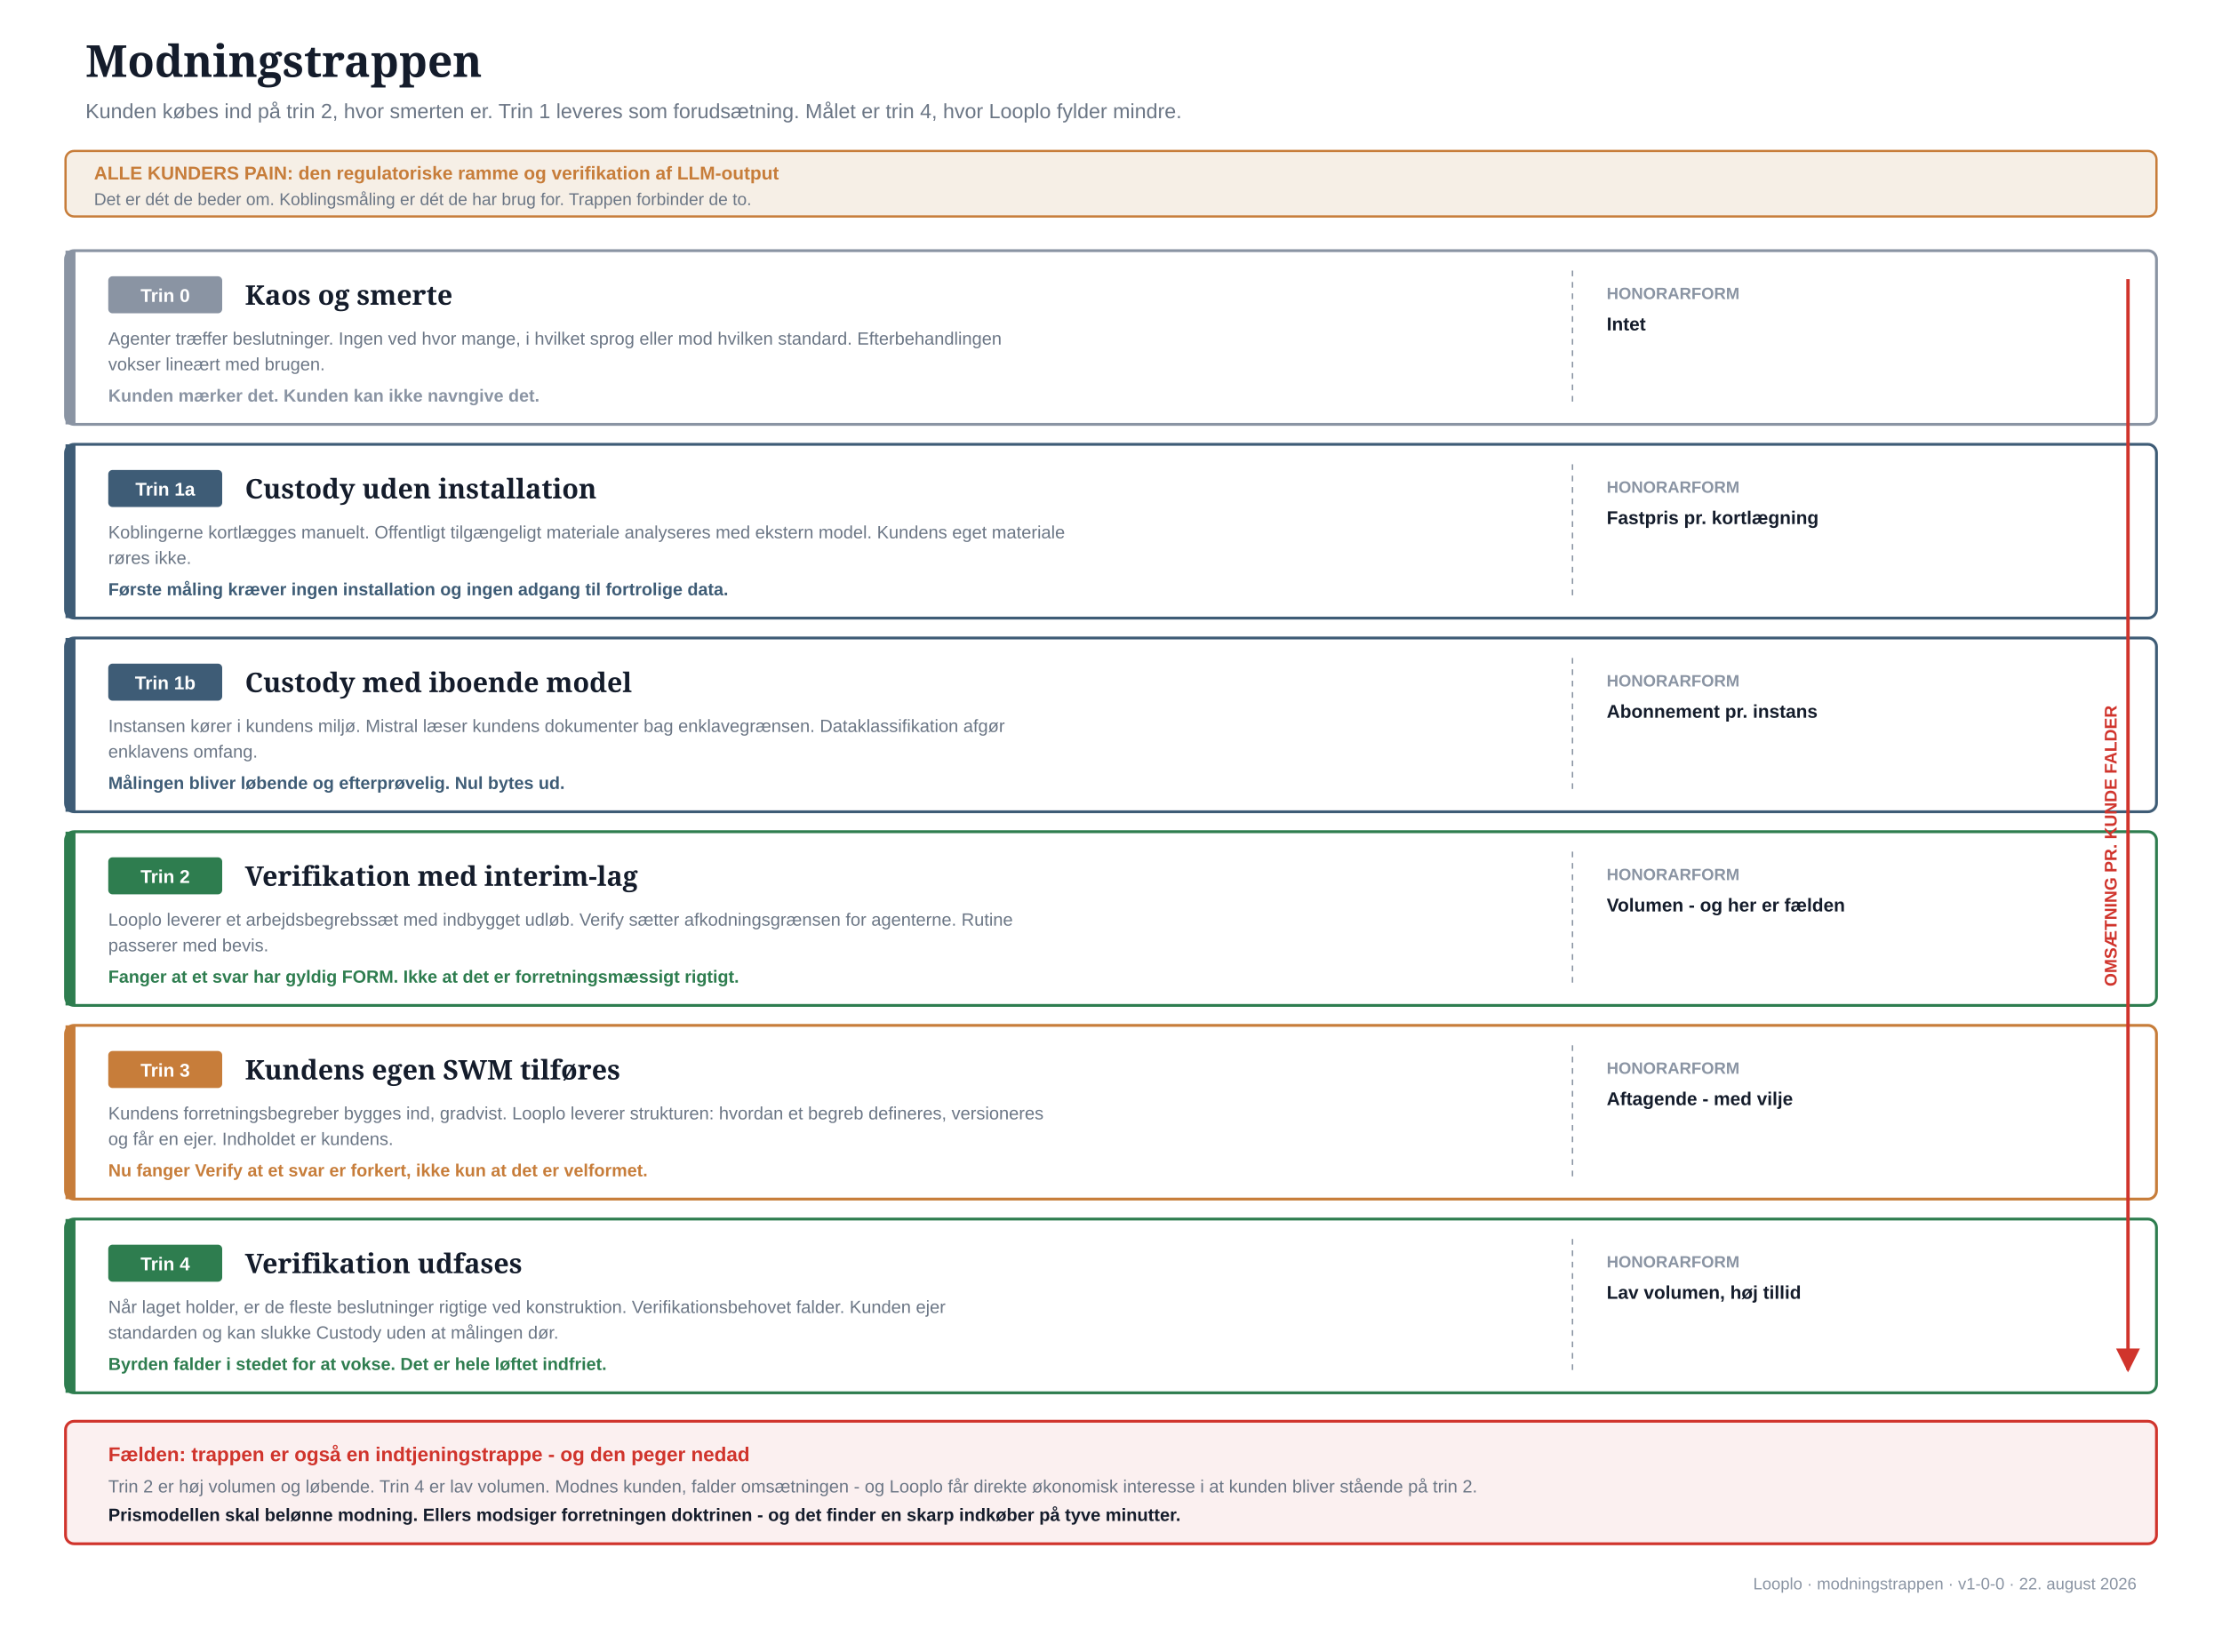
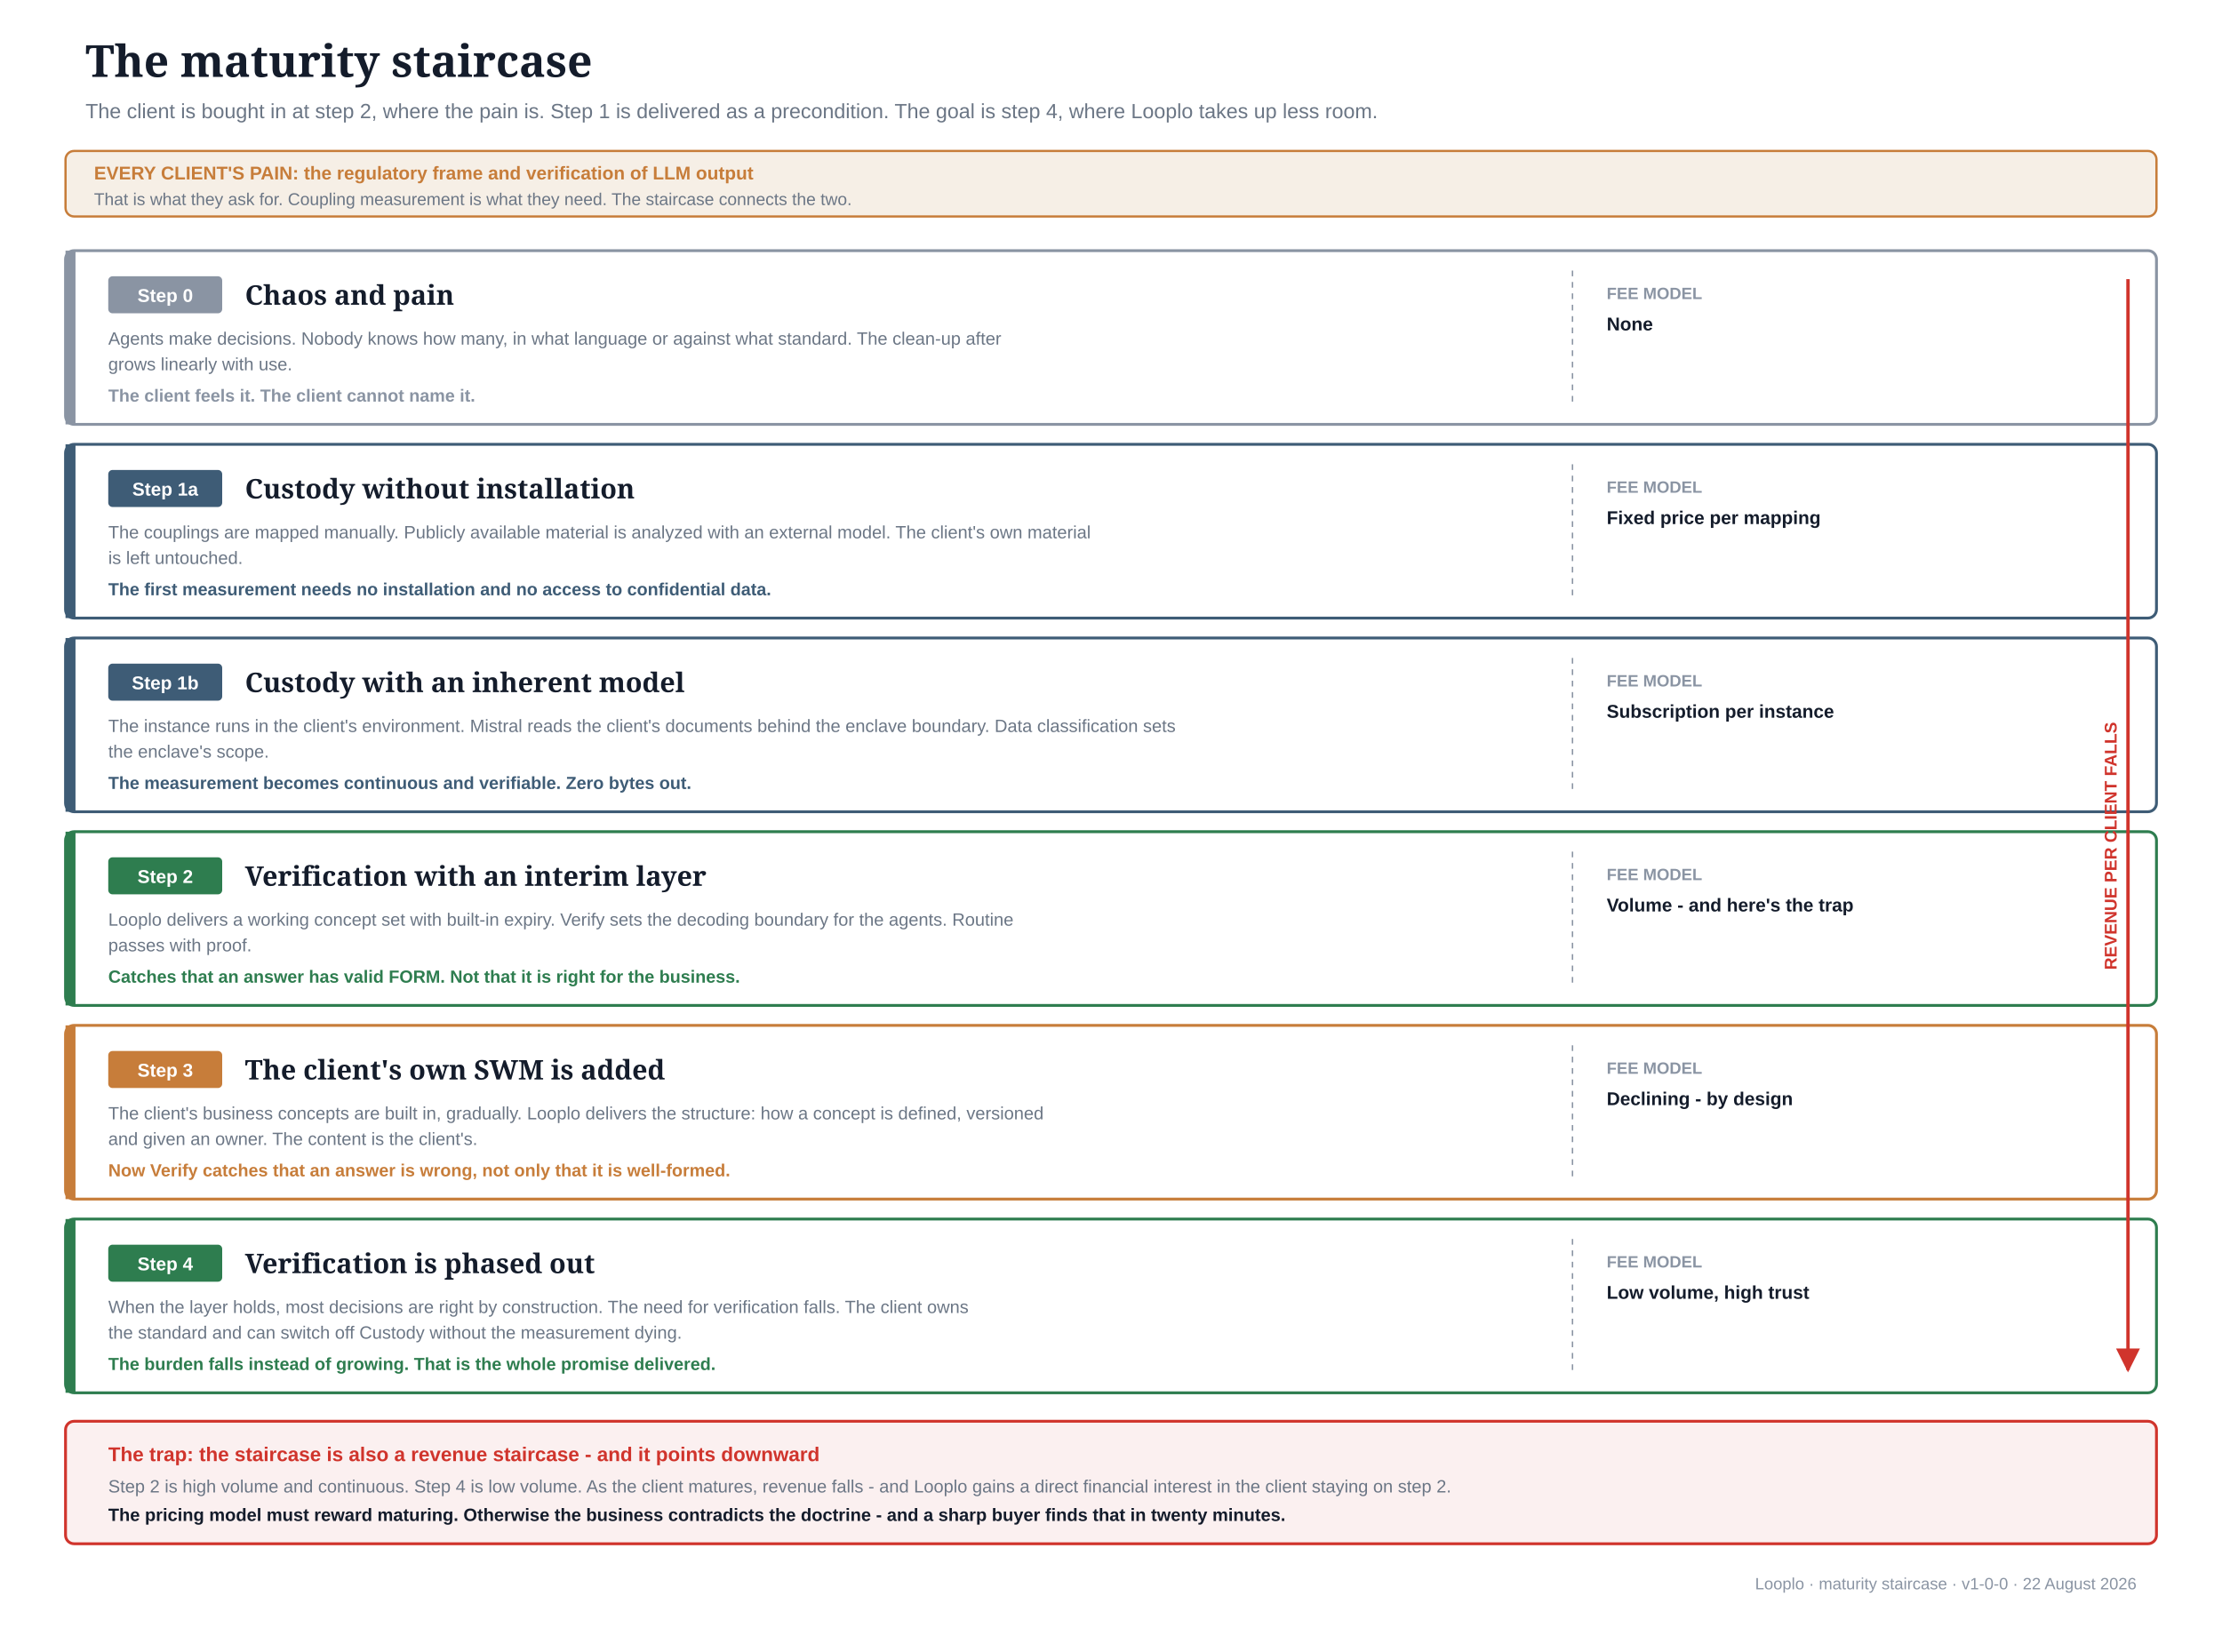
<svg xmlns="http://www.w3.org/2000/svg" width="1560" height="1160" viewBox="0 0 1560 1160">
  <rect width="1560" height="1160" fill="#FFFFFF" />
  <defs>
    <marker id="a6B7685" viewBox="0 0 10 10" refX="9" refY="5" markerWidth="7" markerHeight="7" orient="auto-start-reverse">
      <path d="M 0 0 L 10 5 L 0 10 z" fill="#6B7685" />
    </marker>
    <marker id="aC77D3A" viewBox="0 0 10 10" refX="9" refY="5" markerWidth="7" markerHeight="7" orient="auto-start-reverse">
      <path d="M 0 0 L 10 5 L 0 10 z" fill="#C77D3A" />
    </marker>
    <marker id="aD0342C" viewBox="0 0 10 10" refX="9" refY="5" markerWidth="7" markerHeight="7" orient="auto-start-reverse">
      <path d="M 0 0 L 10 5 L 0 10 z" fill="#D0342C" />
    </marker>
    <marker id="a2E7D4F" viewBox="0 0 10 10" refX="9" refY="5" markerWidth="7" markerHeight="7" orient="auto-start-reverse">
      <path d="M 0 0 L 10 5 L 0 10 z" fill="#2E7D4F" />
    </marker>
    <marker id="a8A94A3" viewBox="0 0 10 10" refX="9" refY="5" markerWidth="7" markerHeight="7" orient="auto-start-reverse">
      <path d="M 0 0 L 10 5 L 0 10 z" fill="#8A94A3" />
    </marker>
    <marker id="a3E5C76" viewBox="0 0 10 10" refX="9" refY="5" markerWidth="7" markerHeight="7" orient="auto-start-reverse">
      <path d="M 0 0 L 10 5 L 0 10 z" fill="#3E5C76" />
    </marker>
  </defs>
-   <text x="60" y="54" font-family="Georgia" font-size="31" font-weight="bold" fill="#141C2B">Modningstrappen</text>
-   <text x="60" y="83" font-family="Arial" font-size="14.5" fill="#6B7685">Kunden købes ind på trin 2, hvor smerten er. Trin 1 leveres som forudsætning. Målet er trin 4, hvor Looplo fylder mindre.</text>
+   <text x="60" y="54" font-family="Georgia" font-size="31" font-weight="bold" fill="#141C2B">The maturity staircase</text>
+   <text x="60" y="83" font-family="Arial" font-size="14.5" fill="#6B7685">The client is bought in at step 2, where the pain is. Step 1 is delivered as a precondition. The goal is step 4, where Looplo takes up less room.</text>
  <rect x="46" y="106" width="1468" height="46" rx="6" fill="#F6EFE6" stroke="#C77D3A" stroke-width="1.6" />
-   <text x="66" y="126" font-family="Arial" font-size="13" font-weight="bold" fill="#C77D3A">ALLE KUNDERS PAIN: den regulatoriske ramme og verifikation af LLM-output</text>
-   <text x="66" y="144" font-family="Arial" font-size="12" fill="#6B7685">Det er dét de beder om. Koblingsmåling er dét de har brug for. Trappen forbinder de to.</text>
+   <text x="66" y="126" font-family="Arial" font-size="13" font-weight="bold" fill="#C77D3A">EVERY CLIENT'S PAIN: the regulatory frame and verification of LLM output</text>
+   <text x="66" y="144" font-family="Arial" font-size="12" fill="#6B7685">That is what they ask for. Coupling measurement is what they need. The staircase connects the two.</text>
  <rect x="46" y="176" width="1468" height="122" rx="6" fill="#FFFFFF" stroke="#8A94A3" stroke-width="2" />
  <rect x="46" y="176" width="7" height="122" fill="#8A94A3" />
  <rect x="76" y="194" width="80" height="26" rx="3" fill="#8A94A3" />
-   <text x="116" y="212" text-anchor="middle" font-family="Arial" font-size="13" font-weight="bold" fill="#FFFFFF">Trin 0</text>
-   <text x="172" y="214" font-family="Georgia" font-size="19" font-weight="bold" fill="#141C2B">Kaos og smerte</text>
-   <text x="76" y="242" font-family="Arial" font-size="12.5" fill="#6B7685">Agenter træffer beslutninger. Ingen ved hvor mange, i hvilket sprog eller mod hvilken standard. Efterbehandlingen</text>
-   <text x="76" y="260" font-family="Arial" font-size="12.5" fill="#6B7685">vokser lineært med brugen.</text>
-   <text x="76" y="282" font-family="Arial" font-size="12.3" font-weight="bold" fill="#8A94A3">Kunden mærker det. Kunden kan ikke navngive det.</text>
+   <text x="116" y="212" text-anchor="middle" font-family="Arial" font-size="13" font-weight="bold" fill="#FFFFFF">Step 0</text>
+   <text x="172" y="214" font-family="Georgia" font-size="19" font-weight="bold" fill="#141C2B">Chaos and pain</text>
+   <text x="76" y="242" font-family="Arial" font-size="12.5" fill="#6B7685">Agents make decisions. Nobody knows how many, in what language or against what standard. The clean-up after</text>
+   <text x="76" y="260" font-family="Arial" font-size="12.5" fill="#6B7685">grows linearly with use.</text>
+   <text x="76" y="282" font-family="Arial" font-size="12.3" font-weight="bold" fill="#8A94A3">The client feels it. The client cannot name it.</text>
  <line x1="1104" y1="190" x2="1104" y2="284" stroke="#8A94A3" stroke-width="1" stroke-dasharray="4,4" />
-   <text x="1128" y="210" font-family="Arial" font-size="11.5" font-weight="bold" fill="#8A94A3">HONORARFORM</text>
-   <text x="1128" y="232" font-family="Arial" font-size="13" font-weight="bold" fill="#141C2B">Intet</text>
+   <text x="1128" y="210" font-family="Arial" font-size="11.5" font-weight="bold" fill="#8A94A3">FEE MODEL</text>
+   <text x="1128" y="232" font-family="Arial" font-size="13" font-weight="bold" fill="#141C2B">None</text>
  <rect x="46" y="312" width="1468" height="122" rx="6" fill="#FFFFFF" stroke="#3E5C76" stroke-width="2" />
  <rect x="46" y="312" width="7" height="122" fill="#3E5C76" />
  <rect x="76" y="330" width="80" height="26" rx="3" fill="#3E5C76" />
-   <text x="116" y="348" text-anchor="middle" font-family="Arial" font-size="13" font-weight="bold" fill="#FFFFFF">Trin 1a</text>
-   <text x="172" y="350" font-family="Georgia" font-size="19" font-weight="bold" fill="#141C2B">Custody uden installation</text>
-   <text x="76" y="378" font-family="Arial" font-size="12.5" fill="#6B7685">Koblingerne kortlægges manuelt. Offentligt tilgængeligt materiale analyseres med ekstern model. Kundens eget materiale</text>
-   <text x="76" y="396" font-family="Arial" font-size="12.5" fill="#6B7685">røres ikke.</text>
-   <text x="76" y="418" font-family="Arial" font-size="12.3" font-weight="bold" fill="#3E5C76">Første måling kræver ingen installation og ingen adgang til fortrolige data.</text>
+   <text x="116" y="348" text-anchor="middle" font-family="Arial" font-size="13" font-weight="bold" fill="#FFFFFF">Step 1a</text>
+   <text x="172" y="350" font-family="Georgia" font-size="19" font-weight="bold" fill="#141C2B">Custody without installation</text>
+   <text x="76" y="378" font-family="Arial" font-size="12.5" fill="#6B7685">The couplings are mapped manually. Publicly available material is analyzed with an external model. The client's own material</text>
+   <text x="76" y="396" font-family="Arial" font-size="12.5" fill="#6B7685">is left untouched.</text>
+   <text x="76" y="418" font-family="Arial" font-size="12.3" font-weight="bold" fill="#3E5C76">The first measurement needs no installation and no access to confidential data.</text>
  <line x1="1104" y1="326" x2="1104" y2="420" stroke="#8A94A3" stroke-width="1" stroke-dasharray="4,4" />
-   <text x="1128" y="346" font-family="Arial" font-size="11.5" font-weight="bold" fill="#8A94A3">HONORARFORM</text>
-   <text x="1128" y="368" font-family="Arial" font-size="13" font-weight="bold" fill="#141C2B">Fastpris pr. kortlægning</text>
+   <text x="1128" y="346" font-family="Arial" font-size="11.5" font-weight="bold" fill="#8A94A3">FEE MODEL</text>
+   <text x="1128" y="368" font-family="Arial" font-size="13" font-weight="bold" fill="#141C2B">Fixed price per mapping</text>
  <rect x="46" y="448" width="1468" height="122" rx="6" fill="#FFFFFF" stroke="#3E5C76" stroke-width="2" />
  <rect x="46" y="448" width="7" height="122" fill="#3E5C76" />
  <rect x="76" y="466" width="80" height="26" rx="3" fill="#3E5C76" />
-   <text x="116" y="484" text-anchor="middle" font-family="Arial" font-size="13" font-weight="bold" fill="#FFFFFF">Trin 1b</text>
-   <text x="172" y="486" font-family="Georgia" font-size="19" font-weight="bold" fill="#141C2B">Custody med iboende model</text>
-   <text x="76" y="514" font-family="Arial" font-size="12.5" fill="#6B7685">Instansen kører i kundens miljø. Mistral læser kundens dokumenter bag enklavegrænsen. Dataklassifikation afgør</text>
-   <text x="76" y="532" font-family="Arial" font-size="12.5" fill="#6B7685">enklavens omfang.</text>
-   <text x="76" y="554" font-family="Arial" font-size="12.3" font-weight="bold" fill="#3E5C76">Målingen bliver løbende og efterprøvelig. Nul bytes ud.</text>
+   <text x="116" y="484" text-anchor="middle" font-family="Arial" font-size="13" font-weight="bold" fill="#FFFFFF">Step 1b</text>
+   <text x="172" y="486" font-family="Georgia" font-size="19" font-weight="bold" fill="#141C2B">Custody with an inherent model</text>
+   <text x="76" y="514" font-family="Arial" font-size="12.5" fill="#6B7685">The instance runs in the client's environment. Mistral reads the client's documents behind the enclave boundary. Data classification sets</text>
+   <text x="76" y="532" font-family="Arial" font-size="12.5" fill="#6B7685">the enclave's scope.</text>
+   <text x="76" y="554" font-family="Arial" font-size="12.3" font-weight="bold" fill="#3E5C76">The measurement becomes continuous and verifiable. Zero bytes out.</text>
  <line x1="1104" y1="462" x2="1104" y2="556" stroke="#8A94A3" stroke-width="1" stroke-dasharray="4,4" />
-   <text x="1128" y="482" font-family="Arial" font-size="11.5" font-weight="bold" fill="#8A94A3">HONORARFORM</text>
-   <text x="1128" y="504" font-family="Arial" font-size="13" font-weight="bold" fill="#141C2B">Abonnement pr. instans</text>
+   <text x="1128" y="482" font-family="Arial" font-size="11.5" font-weight="bold" fill="#8A94A3">FEE MODEL</text>
+   <text x="1128" y="504" font-family="Arial" font-size="13" font-weight="bold" fill="#141C2B">Subscription per instance</text>
  <rect x="46" y="584" width="1468" height="122" rx="6" fill="#FFFFFF" stroke="#2E7D4F" stroke-width="2" />
  <rect x="46" y="584" width="7" height="122" fill="#2E7D4F" />
  <rect x="76" y="602" width="80" height="26" rx="3" fill="#2E7D4F" />
-   <text x="116" y="620" text-anchor="middle" font-family="Arial" font-size="13" font-weight="bold" fill="#FFFFFF">Trin 2</text>
-   <text x="172" y="622" font-family="Georgia" font-size="19" font-weight="bold" fill="#141C2B">Verifikation med interim-lag</text>
-   <text x="76" y="650" font-family="Arial" font-size="12.5" fill="#6B7685">Looplo leverer et arbejdsbegrebssæt med indbygget udløb. Verify sætter afkodningsgrænsen for agenterne. Rutine</text>
-   <text x="76" y="668" font-family="Arial" font-size="12.5" fill="#6B7685">passerer med bevis.</text>
-   <text x="76" y="690" font-family="Arial" font-size="12.3" font-weight="bold" fill="#2E7D4F">Fanger at et svar har gyldig FORM. Ikke at det er forretningsmæssigt rigtigt.</text>
+   <text x="116" y="620" text-anchor="middle" font-family="Arial" font-size="13" font-weight="bold" fill="#FFFFFF">Step 2</text>
+   <text x="172" y="622" font-family="Georgia" font-size="19" font-weight="bold" fill="#141C2B">Verification with an interim layer</text>
+   <text x="76" y="650" font-family="Arial" font-size="12.5" fill="#6B7685">Looplo delivers a working concept set with built-in expiry. Verify sets the decoding boundary for the agents. Routine</text>
+   <text x="76" y="668" font-family="Arial" font-size="12.5" fill="#6B7685">passes with proof.</text>
+   <text x="76" y="690" font-family="Arial" font-size="12.3" font-weight="bold" fill="#2E7D4F">Catches that an answer has valid FORM. Not that it is right for the business.</text>
  <line x1="1104" y1="598" x2="1104" y2="692" stroke="#8A94A3" stroke-width="1" stroke-dasharray="4,4" />
-   <text x="1128" y="618" font-family="Arial" font-size="11.5" font-weight="bold" fill="#8A94A3">HONORARFORM</text>
-   <text x="1128" y="640" font-family="Arial" font-size="13" font-weight="bold" fill="#141C2B">Volumen - og her er fælden</text>
+   <text x="1128" y="618" font-family="Arial" font-size="11.5" font-weight="bold" fill="#8A94A3">FEE MODEL</text>
+   <text x="1128" y="640" font-family="Arial" font-size="13" font-weight="bold" fill="#141C2B">Volume - and here's the trap</text>
  <rect x="46" y="720" width="1468" height="122" rx="6" fill="#FFFFFF" stroke="#C77D3A" stroke-width="2" />
  <rect x="46" y="720" width="7" height="122" fill="#C77D3A" />
  <rect x="76" y="738" width="80" height="26" rx="3" fill="#C77D3A" />
-   <text x="116" y="756" text-anchor="middle" font-family="Arial" font-size="13" font-weight="bold" fill="#FFFFFF">Trin 3</text>
-   <text x="172" y="758" font-family="Georgia" font-size="19" font-weight="bold" fill="#141C2B">Kundens egen SWM tilføres</text>
-   <text x="76" y="786" font-family="Arial" font-size="12.5" fill="#6B7685">Kundens forretningsbegreber bygges ind, gradvist. Looplo leverer strukturen: hvordan et begreb defineres, versioneres</text>
-   <text x="76" y="804" font-family="Arial" font-size="12.5" fill="#6B7685">og får en ejer. Indholdet er kundens.</text>
-   <text x="76" y="826" font-family="Arial" font-size="12.3" font-weight="bold" fill="#C77D3A">Nu fanger Verify at et svar er forkert, ikke kun at det er velformet.</text>
+   <text x="116" y="756" text-anchor="middle" font-family="Arial" font-size="13" font-weight="bold" fill="#FFFFFF">Step 3</text>
+   <text x="172" y="758" font-family="Georgia" font-size="19" font-weight="bold" fill="#141C2B">The client's own SWM is added</text>
+   <text x="76" y="786" font-family="Arial" font-size="12.5" fill="#6B7685">The client's business concepts are built in, gradually. Looplo delivers the structure: how a concept is defined, versioned</text>
+   <text x="76" y="804" font-family="Arial" font-size="12.5" fill="#6B7685">and given an owner. The content is the client's.</text>
+   <text x="76" y="826" font-family="Arial" font-size="12.3" font-weight="bold" fill="#C77D3A">Now Verify catches that an answer is wrong, not only that it is well-formed.</text>
  <line x1="1104" y1="734" x2="1104" y2="828" stroke="#8A94A3" stroke-width="1" stroke-dasharray="4,4" />
-   <text x="1128" y="754" font-family="Arial" font-size="11.5" font-weight="bold" fill="#8A94A3">HONORARFORM</text>
-   <text x="1128" y="776" font-family="Arial" font-size="13" font-weight="bold" fill="#141C2B">Aftagende - med vilje</text>
+   <text x="1128" y="754" font-family="Arial" font-size="11.5" font-weight="bold" fill="#8A94A3">FEE MODEL</text>
+   <text x="1128" y="776" font-family="Arial" font-size="13" font-weight="bold" fill="#141C2B">Declining - by design</text>
  <rect x="46" y="856" width="1468" height="122" rx="6" fill="#FFFFFF" stroke="#2E7D4F" stroke-width="2" />
  <rect x="46" y="856" width="7" height="122" fill="#2E7D4F" />
  <rect x="76" y="874" width="80" height="26" rx="3" fill="#2E7D4F" />
-   <text x="116" y="892" text-anchor="middle" font-family="Arial" font-size="13" font-weight="bold" fill="#FFFFFF">Trin 4</text>
-   <text x="172" y="894" font-family="Georgia" font-size="19" font-weight="bold" fill="#141C2B">Verifikation udfases</text>
-   <text x="76" y="922" font-family="Arial" font-size="12.5" fill="#6B7685">Når laget holder, er de fleste beslutninger rigtige ved konstruktion. Verifikationsbehovet falder. Kunden ejer</text>
-   <text x="76" y="940" font-family="Arial" font-size="12.5" fill="#6B7685">standarden og kan slukke Custody uden at målingen dør.</text>
-   <text x="76" y="962" font-family="Arial" font-size="12.3" font-weight="bold" fill="#2E7D4F">Byrden falder i stedet for at vokse. Det er hele løftet indfriet.</text>
+   <text x="116" y="892" text-anchor="middle" font-family="Arial" font-size="13" font-weight="bold" fill="#FFFFFF">Step 4</text>
+   <text x="172" y="894" font-family="Georgia" font-size="19" font-weight="bold" fill="#141C2B">Verification is phased out</text>
+   <text x="76" y="922" font-family="Arial" font-size="12.5" fill="#6B7685">When the layer holds, most decisions are right by construction. The need for verification falls. The client owns</text>
+   <text x="76" y="940" font-family="Arial" font-size="12.5" fill="#6B7685">the standard and can switch off Custody without the measurement dying.</text>
+   <text x="76" y="962" font-family="Arial" font-size="12.3" font-weight="bold" fill="#2E7D4F">The burden falls instead of growing. That is the whole promise delivered.</text>
  <line x1="1104" y1="870" x2="1104" y2="964" stroke="#8A94A3" stroke-width="1" stroke-dasharray="4,4" />
-   <text x="1128" y="890" font-family="Arial" font-size="11.5" font-weight="bold" fill="#8A94A3">HONORARFORM</text>
-   <text x="1128" y="912" font-family="Arial" font-size="13" font-weight="bold" fill="#141C2B">Lav volumen, høj tillid</text>
+   <text x="1128" y="890" font-family="Arial" font-size="11.5" font-weight="bold" fill="#8A94A3">FEE MODEL</text>
+   <text x="1128" y="912" font-family="Arial" font-size="13" font-weight="bold" fill="#141C2B">Low volume, high trust</text>
  <line x1="1494" y1="196" x2="1494" y2="962" stroke="#D0342C" stroke-width="2.4" marker-end="url(#aD0342C)" />
-   <text x="1486" y="594" text-anchor="middle" font-family="Arial" font-size="12" font-weight="bold" fill="#D0342C" transform="rotate(-90 1486 594)">OMSÆTNING PR. KUNDE FALDER</text>
+   <text x="1486" y="594" text-anchor="middle" font-family="Arial" font-size="12" font-weight="bold" fill="#D0342C" transform="rotate(-90 1486 594)">REVENUE PER CLIENT FALLS</text>
  <rect x="46" y="998" width="1468" height="86" rx="6" fill="#FBF0F0" stroke="#D0342C" stroke-width="2" />
-   <text x="76" y="1026" font-family="Arial" font-size="14" font-weight="bold" fill="#D0342C">Fælden: trappen er også en indtjeningstrappe - og den peger nedad</text>
-   <text x="76" y="1048" font-family="Arial" font-size="12.5" fill="#6B7685">Trin 2 er høj volumen og løbende. Trin 4 er lav volumen. Modnes kunden, falder omsætningen - og Looplo får direkte økonomisk interesse i at kunden bliver stående på trin 2.</text>
-   <text x="76" y="1068" font-family="Arial" font-size="12.5" font-weight="bold" fill="#141C2B">Prismodellen skal belønne modning. Ellers modsiger forretningen doktrinen - og det finder en skarp indkøber på tyve minutter.</text>
-   <text x="1500" y="1116" text-anchor="end" font-family="Arial" font-size="11.5" fill="#8A94A3">Looplo · modningstrappen · v1-0-0 · 22. august 2026</text>
+   <text x="76" y="1026" font-family="Arial" font-size="14" font-weight="bold" fill="#D0342C">The trap: the staircase is also a revenue staircase - and it points downward</text>
+   <text x="76" y="1048" font-family="Arial" font-size="12.5" fill="#6B7685">Step 2 is high volume and continuous. Step 4 is low volume. As the client matures, revenue falls - and Looplo gains a direct financial interest in the client staying on step 2.</text>
+   <text x="76" y="1068" font-family="Arial" font-size="12.5" font-weight="bold" fill="#141C2B">The pricing model must reward maturing. Otherwise the business contradicts the doctrine - and a sharp buyer finds that in twenty minutes.</text>
+   <text x="1500" y="1116" text-anchor="end" font-family="Arial" font-size="11.5" fill="#8A94A3">Looplo · maturity staircase · v1-0-0 · 22 August 2026</text>
</svg>
